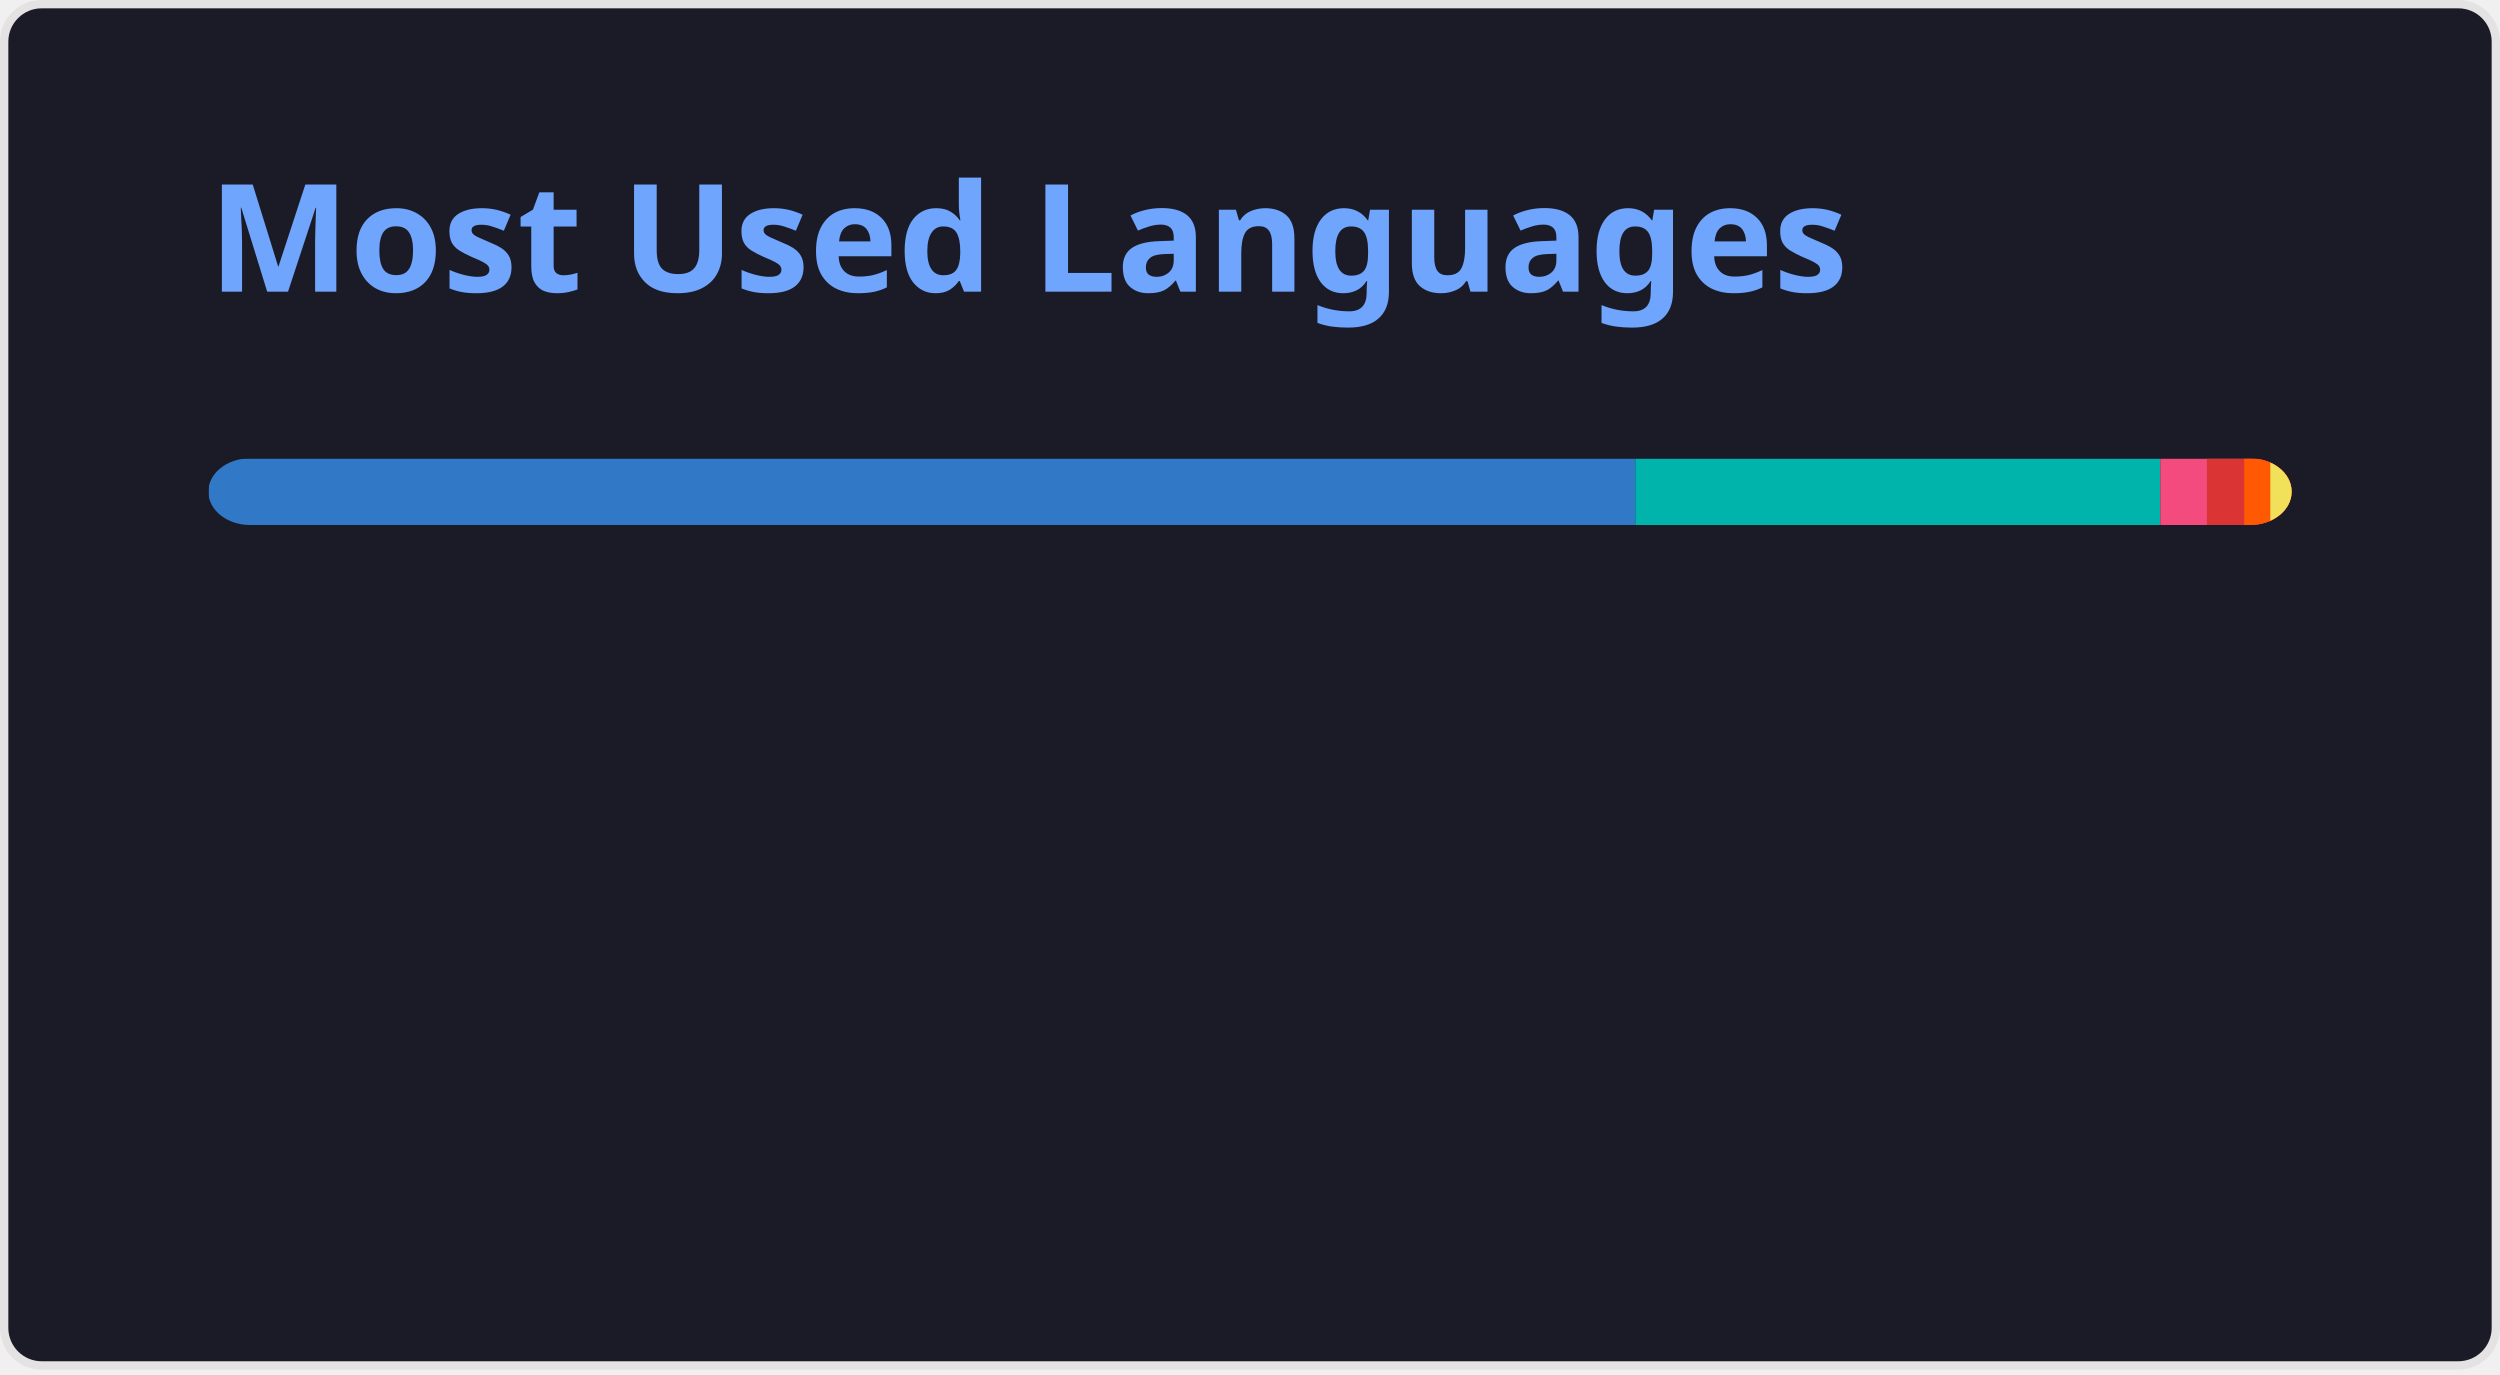
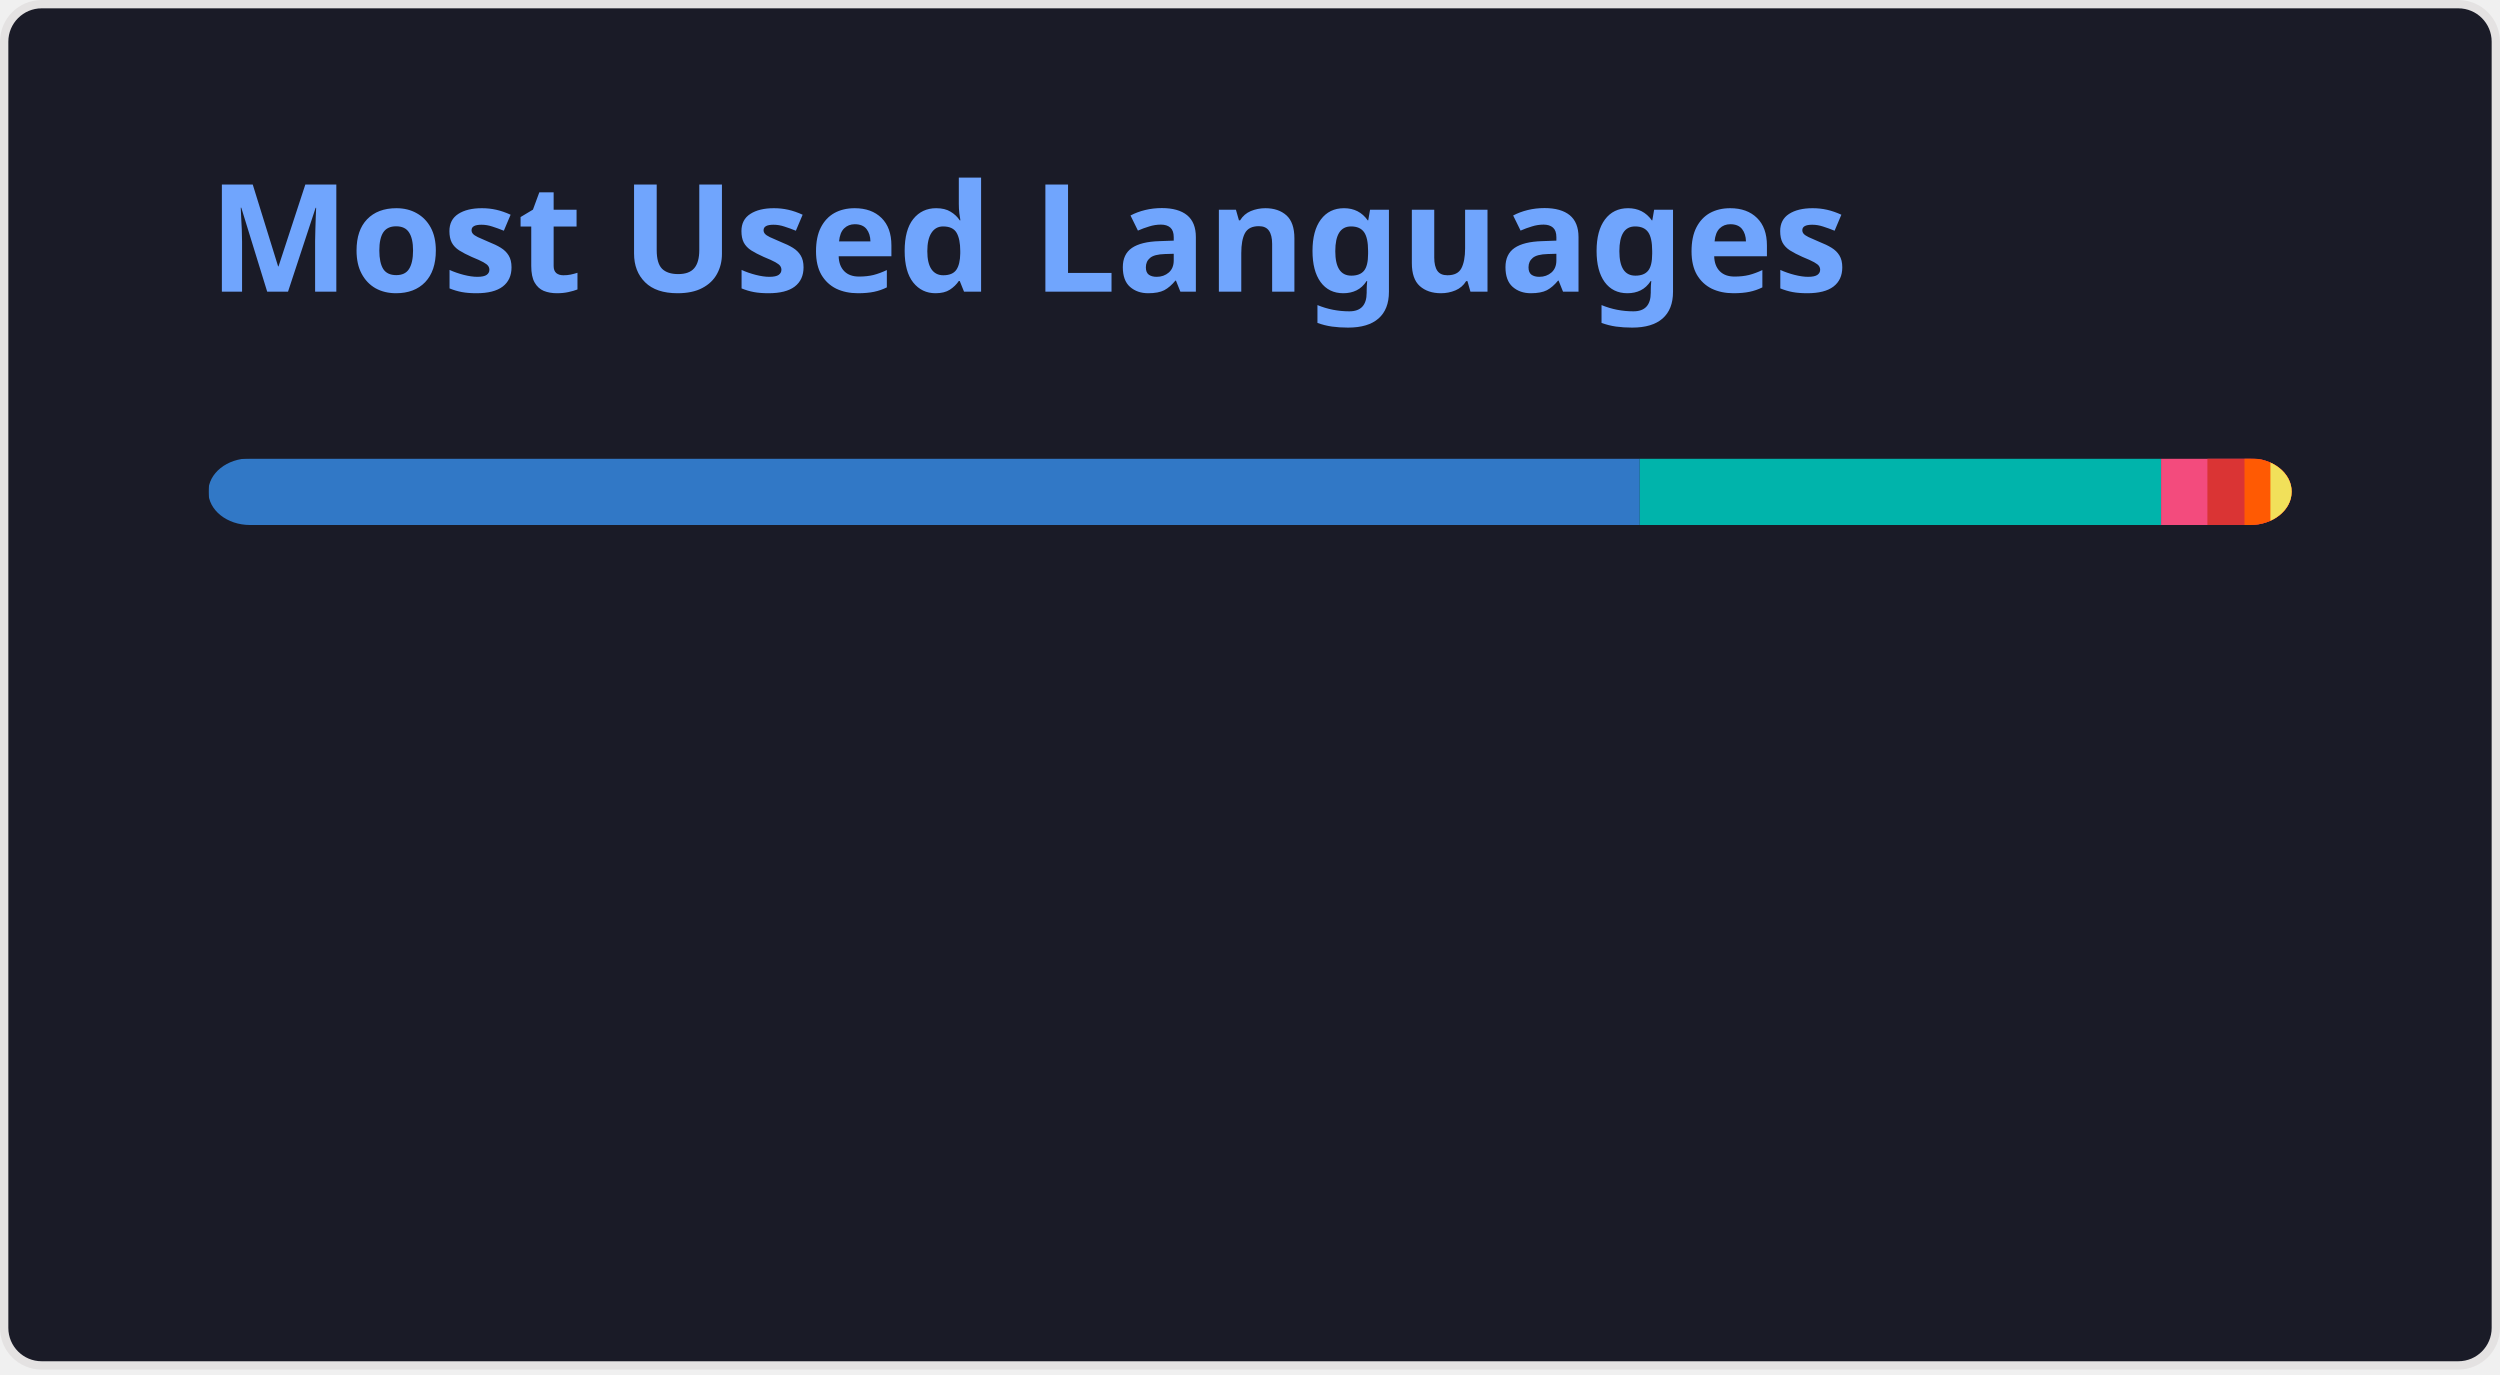
<svg xmlns="http://www.w3.org/2000/svg" width="300" height="165" viewBox="0 0 300 165" fill="none" role="img" aria-labelledby="descId">
  <style>
          .header {
            font: 600 18px 'Segoe UI', Ubuntu, Sans-Serif;
            fill: #70a5fd;
            animation: fadeInAnimation 0.8s ease-in-out forwards;
          }
          @supports(-moz-appearance: auto) {
            /* Selector detects Firefox */
            .header { font-size: 15.5px; }
          }
          
    @keyframes slideInAnimation {
      from {
        width: 0;
      }
      to {
        width: calc(100%-100px);
      }
    }
    @keyframes growWidthAnimation {
      from {
        width: 0;
      }
      to {
        width: 100%;
      }
    }
    .stat {
      font: 600 14px 'Segoe UI', Ubuntu, "Helvetica Neue", Sans-Serif; fill: #38bdae;
    }
    @supports(-moz-appearance: auto) {
      /* Selector detects Firefox */
      .stat { font-size:12px; }
    }
    .bold { font-weight: 700 }
    .lang-name {
      font: 400 11px "Segoe UI", Ubuntu, Sans-Serif;
      fill: #38bdae;
    }
    .stagger {
      opacity: 0;
      animation: fadeInAnimation 0.3s ease-in-out forwards;
    }
    #rect-mask rect{
      animation: slideInAnimation 1s ease-in-out forwards;
    }
    .lang-progress{
      animation: growWidthAnimation 0.6s ease-in-out forwards;
    }
    

          
      /* Animations */
      @keyframes scaleInAnimation {
        from {
          transform: translate(-5px, 5px) scale(0);
        }
        to {
          transform: translate(-5px, 5px) scale(1);
        }
      }
      @keyframes fadeInAnimation {
        from {
          opacity: 0;
        }
        to {
          opacity: 1;
        }
      }
    
          
        </style>
  <rect data-testid="card-bg" x="0.5" y="0.5" rx="4.5" height="99%" stroke="#e4e2e2" width="299" fill="#1a1b27" stroke-opacity="1" />
  <g data-testid="card-title" transform="translate(25, 35)">
    <g transform="translate(0, 0)">
      <text x="0" y="0" class="header" data-testid="header">Most Used Languages</text>
    </g>
  </g>
  <g data-testid="main-card-body" transform="translate(0, 55)">
    <svg data-testid="lang-items" x="25">
      <mask id="rect-mask">
        <rect x="0" y="0" width="250" height="8" fill="white" rx="5" />
      </mask>
-       <rect mask="url(#rect-mask)" data-testid="lang-progress" x="0" y="0" width="171.24" height="8" fill="#3178c6" />
-       <rect mask="url(#rect-mask)" data-testid="lang-progress" x="171.24" y="0" width="62.99" height="8" fill="#00B4AB" />
-       <rect mask="url(#rect-mask)" data-testid="lang-progress" x="234.23" y="0" width="15.6" height="8" fill="#f34b7d" />
-       <rect mask="url(#rect-mask)" data-testid="lang-progress" x="239.83" y="0" width="14.48" height="8" fill="#DA3434" />
-       <rect mask="url(#rect-mask)" data-testid="lang-progress" x="244.31" y="0" width="13.13" height="8" fill="#ff5a03" />
-       <rect mask="url(#rect-mask)" data-testid="lang-progress" x="247.44" y="0" width="12.57" height="8" fill="#f1e05a" />
+       <rect mask="url(#rect-mask)" data-testid="lang-progress" x="0" y="0" width="171.77" height="8" fill="#3178c6" />
+       <rect mask="url(#rect-mask)" data-testid="lang-progress" x="171.77" y="0" width="62.56" height="8" fill="#00B4AB" />
+       <rect mask="url(#rect-mask)" data-testid="lang-progress" x="234.33" y="0" width="15.56" height="8" fill="#f34b7d" />
+       <rect mask="url(#rect-mask)" data-testid="lang-progress" x="239.89" y="0" width="14.45" height="8" fill="#DA3434" />
+       <rect mask="url(#rect-mask)" data-testid="lang-progress" x="244.34" y="0" width="13.11" height="8" fill="#ff5a03" />
+       <rect mask="url(#rect-mask)" data-testid="lang-progress" x="247.45" y="0" width="12.55" height="8" fill="#f1e05a" />
      <g transform="translate(0, 25)">
        <g transform="translate(0, 0)">
          <g transform="translate(0, 0)">
            <g class="stagger" style="animation-delay: 450ms">
              <circle cx="5" cy="6" r="5" fill="#3178c6" />
              <text data-testid="lang-name" x="15" y="10" class="lang-name">
-         TypeScript 68.50%
+         TypeScript 68.71%
      </text>
            </g>
          </g>
          <g transform="translate(0, 25)">
            <g class="stagger" style="animation-delay: 600ms">
              <circle cx="5" cy="6" r="5" fill="#00B4AB" />
              <text data-testid="lang-name" x="15" y="10" class="lang-name">
-         Dart 25.19%
+         Dart 25.02%
      </text>
            </g>
          </g>
          <g transform="translate(0, 50)">
            <g class="stagger" style="animation-delay: 750ms">
              <circle cx="5" cy="6" r="5" fill="#f34b7d" />
              <text data-testid="lang-name" x="15" y="10" class="lang-name">
-         C++ 2.24%
+         C++ 2.22%
      </text>
            </g>
          </g>
        </g>
        <g transform="translate(150, 0)">
          <g transform="translate(0, 0)">
            <g class="stagger" style="animation-delay: 450ms">
              <circle cx="5" cy="6" r="5" fill="#DA3434" />
              <text data-testid="lang-name" x="15" y="10" class="lang-name">
-         CMake 1.79%
+         CMake 1.78%
      </text>
            </g>
          </g>
          <g transform="translate(0, 25)">
            <g class="stagger" style="animation-delay: 600ms">
              <circle cx="5" cy="6" r="5" fill="#ff5a03" />
              <text data-testid="lang-name" x="15" y="10" class="lang-name">
-         Astro 1.25%
+         Astro 1.24%
      </text>
            </g>
          </g>
          <g transform="translate(0, 50)">
            <g class="stagger" style="animation-delay: 750ms">
              <circle cx="5" cy="6" r="5" fill="#f1e05a" />
              <text data-testid="lang-name" x="15" y="10" class="lang-name">
-         JavaScript 1.03%
+         JavaScript 1.02%
      </text>
            </g>
          </g>
        </g>
      </g>
    </svg>
  </g>
</svg>
